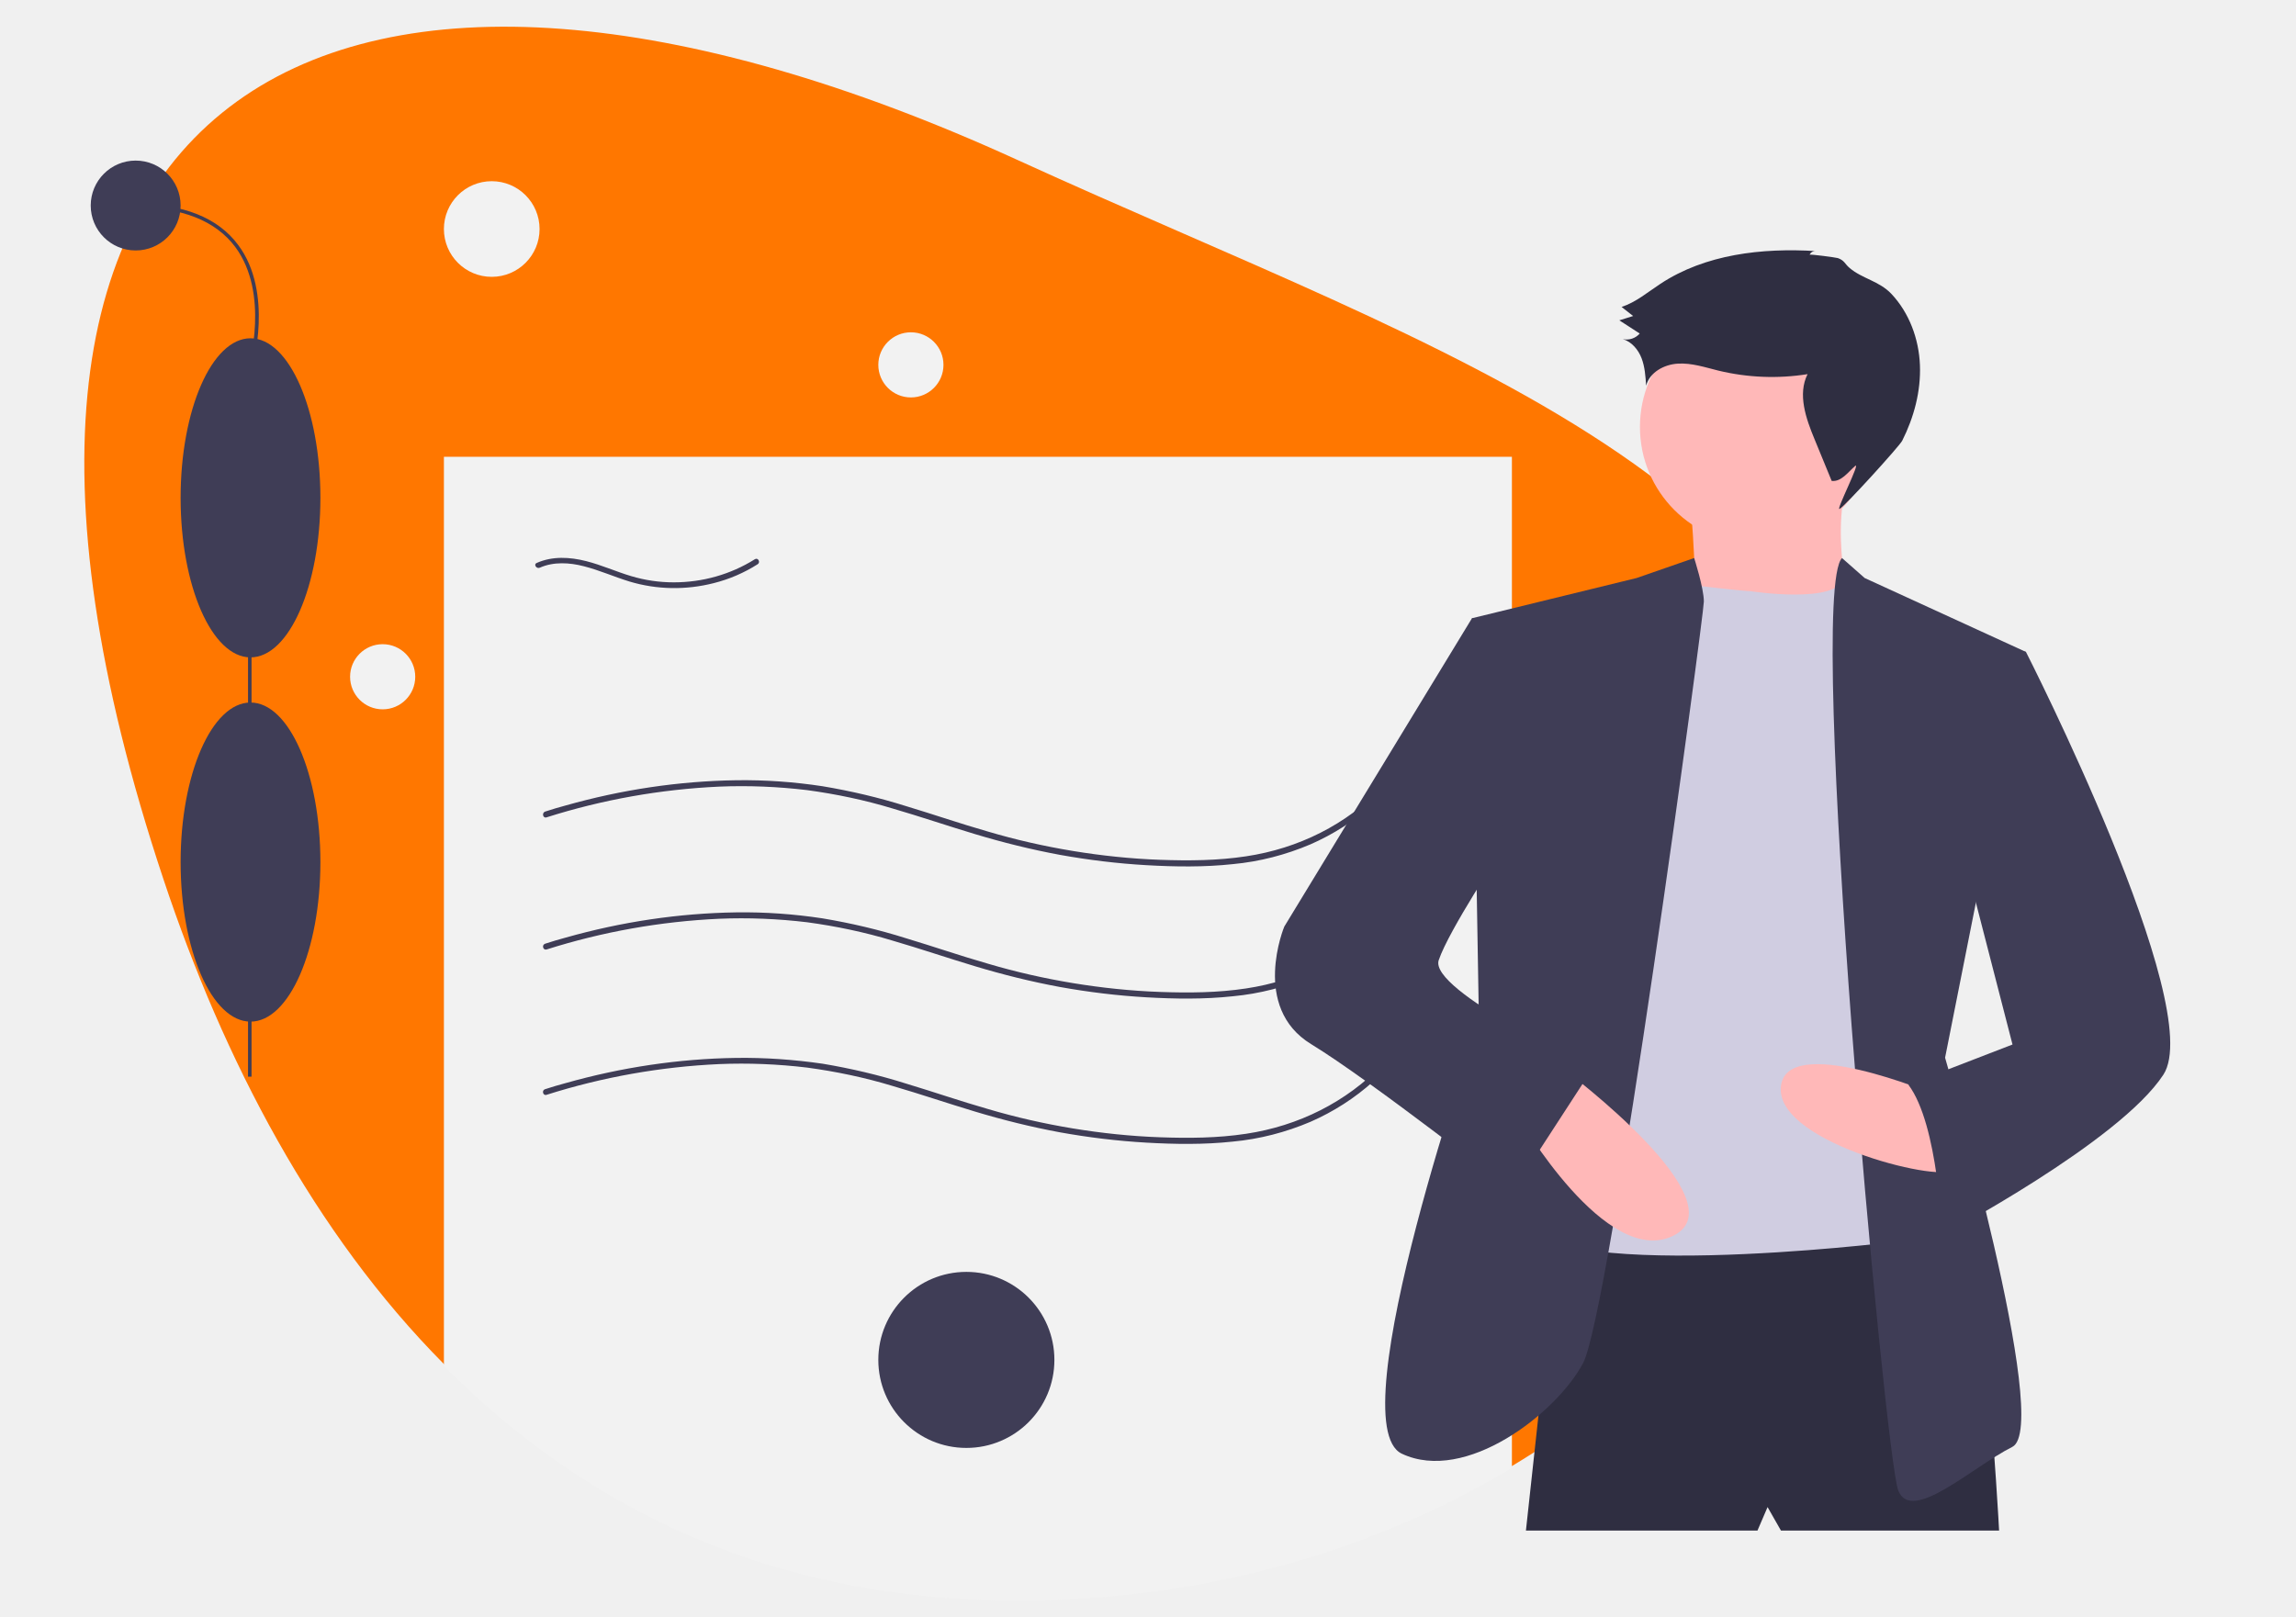
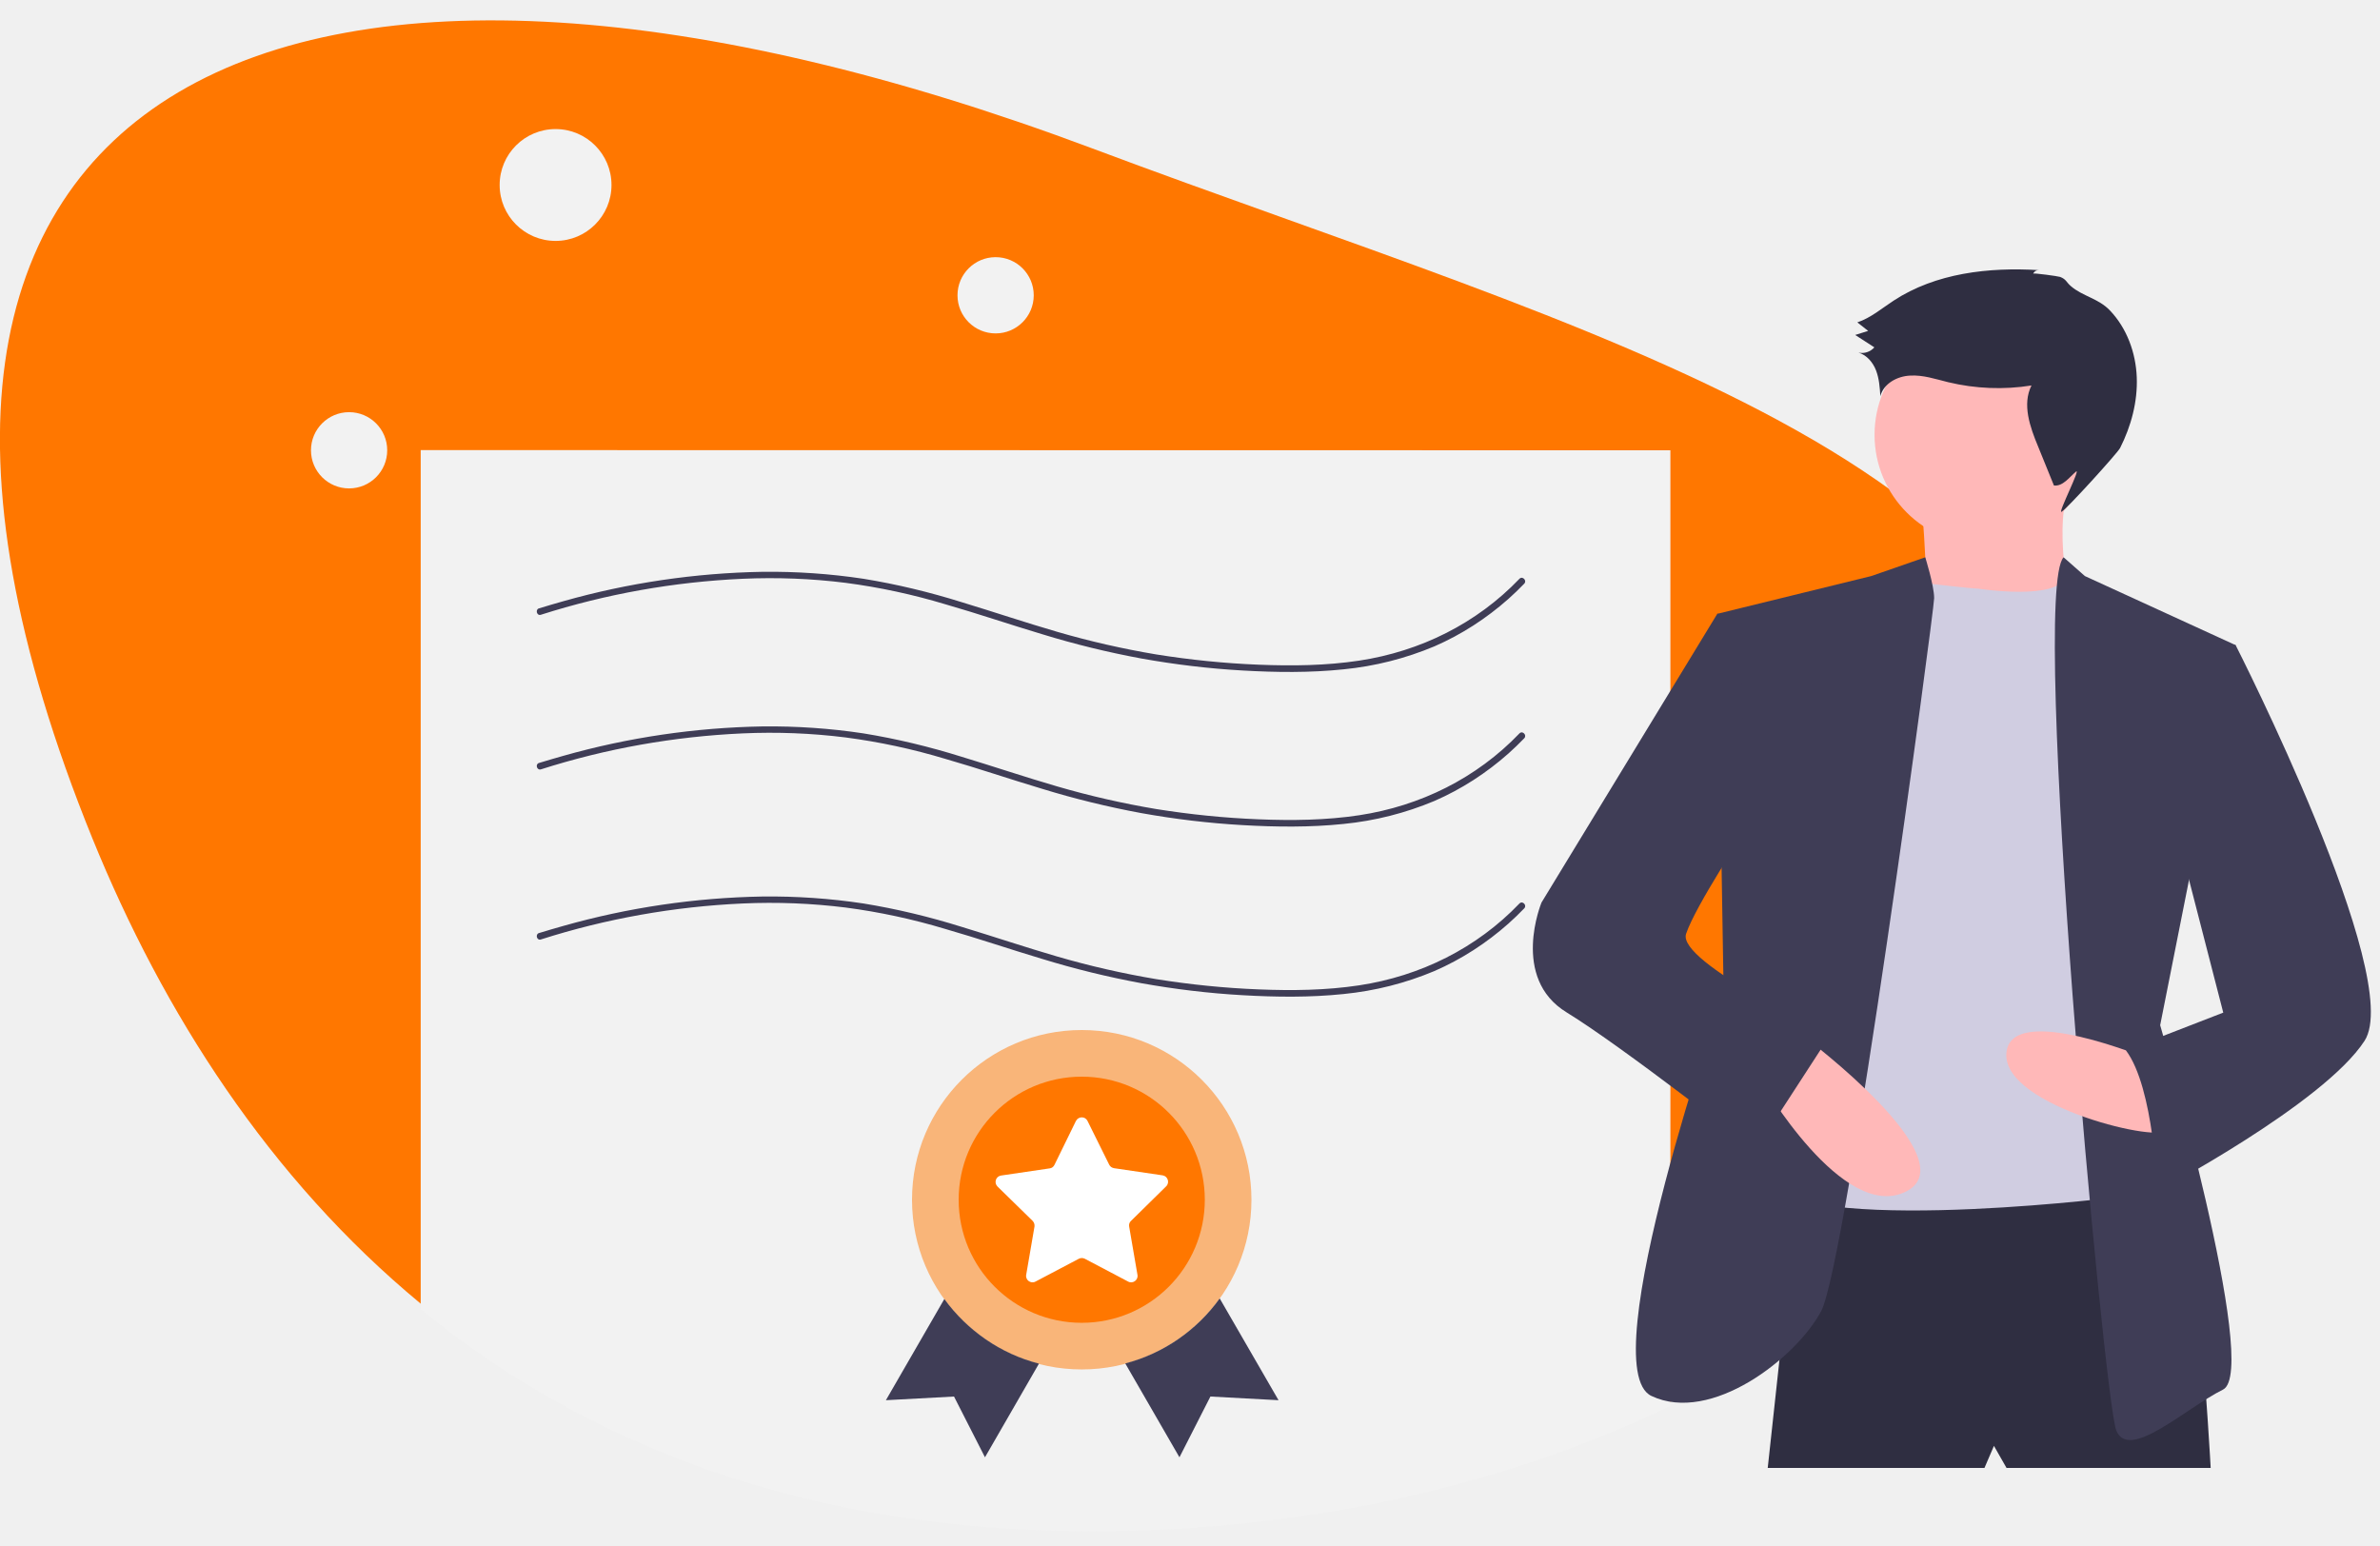
- <svg xmlns="http://www.w3.org/2000/svg" version="1.1" id="b43bf247-fd00-4c66-86de-2f4e4870ba29" x="0px" y="0px" viewBox="0 0 1113.6 784.4" style="enable-background:new 0 0 1113.6 784.4;" xml:space="preserve">
+ <svg xmlns="http://www.w3.org/2000/svg" xmlns:xlink="http://www.w3.org/1999/xlink" version="1.1" id="a36694c7-9e7e-4fa0-bd34-1ff06c34a584" x="0px" y="0px" viewBox="0 0 1229.9 798.6" style="enable-background:new 0 0 1229.9 798.6;" xml:space="preserve">
  <style type="text/css">
- 	.st0{opacity:0.1;fill:#FF7700;enable-background:new    ;}
- 	.st1{opacity:0.1;}
+ 	.st0{fill:#FF7700;}
+ 	.st1{clip-path:url(#SVGID_2_);fill:#F2F2F2;}
	.st2{fill:#3F3D56;}
- 	.st3{fill:#FF7700;}
- 	.st4{opacity:0.1;enable-background:new    ;}
- 	.st5{fill:#A8A8A8;}
- 	.st6{opacity:0.2;enable-background:new    ;}
- 	.st7{fill:url(#SVGID_1_);}
- 	.st8{fill:#696791;}
- 	.st9{fill:#A0616A;}
- 	.st10{fill:#F86D70;}
- 	.st11{fill:#2D293D;}
- 	.st12{fill:none;stroke:#3F3D56;stroke-width:7;stroke-linecap:round;stroke-miterlimit:10;}
- 	.st13{fill:#F2F2F2;}
- 	.st14{fill:#2F2E41;}
- 	.st15{fill:#FFB8B8;}
- 	.st16{fill:#D0CDE1;}
+ 	.st3{fill:#F2F2F2;}
+ 	.st4{fill:#2F2E41;}
+ 	.st5{fill:#FFB8B8;}
+ 	.st6{fill:#D0CDE1;}
+ 	.st7{opacity:0.5;fill:#FF7700;}
+ 	.st8{fill:#FFFFFF;}
</style>
-   <path class="st3" d="M907.7,426.6c0,117.4-68.9,221.3-174.4,284.6c-67.7,40.6-150.4,64.4-239.8,64.4c-119.1,0-209.9-45-278.2-113.9  c-63-63.5-106.8-147.4-136-235.1C-51.2,35,166.7-71.8,493.5,77.6C701.5,172.7,907.7,233.8,907.7,426.6z" />
-   <path class="st13" d="M733.3,221.6v490.5c-67.7,40.6-150.4,64.4-239.8,64.4c-119.1,0-209.9-45-278.2-113.9v-441L733.3,221.6z" />
-   <path class="st2" d="M265.1,460.6c27.1-8.6,55.3-13.6,83.7-14.9c14.2-0.6,28.5,0,42.7,1.7c14,1.9,27.9,4.8,41.4,8.9  c13.4,3.9,26.6,8.4,39.9,12.4c13.6,4.1,27.3,7.5,41.3,10.1c13.9,2.5,27.9,4.2,41.9,5c13.9,0.8,28,1,41.9-0.5  c13-1.2,25.7-4.5,37.7-9.6c11.2-4.9,21.5-11.5,30.6-19.7c2.3-2,4.5-4.1,6.6-6.4c1.2-1.3-0.7-3.3-2-2c-17.8,18.6-41.1,30.1-66.4,33.9  c-13.8,2.1-27.8,2.2-41.7,1.7c-14.2-0.5-28.4-2-42.4-4.3c-13.9-2.3-27.6-5.4-41.1-9.4c-13.3-3.8-26.3-8.3-39.6-12.3  c-13.3-4.2-26.9-7.4-40.7-9.7c-13.8-2.1-27.8-3.1-41.8-2.9c-27.9,0.4-55.7,4.6-82.6,12.2c-3.4,0.9-6.7,1.9-10.1,3  C262.6,458.4,263.4,461.1,265.1,460.6L265.1,460.6z" />
-   <path class="st2" d="M265.1,531.1c27.1-8.6,55.3-13.6,83.7-14.9c14.2-0.6,28.5,0,42.7,1.7c14,1.9,27.9,4.8,41.4,8.9  c13.4,3.9,26.6,8.4,39.9,12.4c13.6,4.1,27.3,7.5,41.3,10.1c13.9,2.5,27.9,4.2,41.9,5c13.9,0.8,28,1,41.9-0.5  c13-1.2,25.7-4.5,37.7-9.6c11.2-4.9,21.5-11.5,30.6-19.7c2.3-2,4.5-4.1,6.6-6.4c1.2-1.3-0.7-3.3-2-2c-17.8,18.6-41.1,30.1-66.4,33.9  c-13.8,2.1-27.8,2.2-41.7,1.7c-14.2-0.5-28.4-2-42.4-4.3c-13.9-2.3-27.6-5.4-41.1-9.4c-13.3-3.8-26.3-8.3-39.6-12.3  c-13.3-4.2-26.9-7.4-40.7-9.7C385,514,371,513,357,513.2c-27.9,0.4-55.7,4.6-82.6,12.2c-3.4,0.9-6.7,1.9-10.1,3  C262.6,529,263.4,531.7,265.1,531.1L265.1,531.1z" />
-   <path class="st2" d="M265.1,396.5c27.1-8.6,55.3-13.6,83.7-14.9c14.2-0.6,28.5,0,42.7,1.7c14,1.9,27.9,4.8,41.4,8.9  c13.4,3.9,26.6,8.4,39.9,12.4c13.6,4.1,27.3,7.5,41.3,10.1c13.9,2.5,27.9,4.2,41.9,5c13.9,0.8,28,1,41.9-0.5  c13-1.2,25.7-4.5,37.7-9.6c11.2-4.9,21.5-11.5,30.6-19.7c2.3-2,4.5-4.1,6.6-6.4c1.2-1.3-0.7-3.3-2-2c-17.8,18.6-41.1,30.1-66.4,33.9  c-13.8,2.1-27.8,2.2-41.7,1.7c-14.2-0.5-28.4-2-42.4-4.3c-13.9-2.3-27.6-5.4-41.1-9.4c-13.3-3.8-26.3-8.3-39.6-12.3  c-13.3-4.2-26.9-7.4-40.7-9.7c-13.8-2.1-27.8-3.1-41.8-2.9c-27.9,0.4-55.7,4.6-82.6,12.2c-3.4,0.9-6.7,1.9-10.1,3  C262.6,394.4,263.4,397.1,265.1,396.5L265.1,396.5z" />
-   <path class="st2" d="M261.8,275.4c6.7-3,14.5-2.5,21.4-0.7c7.5,1.9,14.6,5.1,22.1,7.4c13.3,4,27.4,4.2,40.8,0.8  c7.6-1.9,14.8-5,21.4-9.2c1.5-1,0.1-3.4-1.4-2.4c-11.8,7.4-25.4,11.2-39.3,11.2c-7,0-13.9-1-20.6-3c-7.4-2.2-14.4-5.4-21.9-7.3  c-7.9-2-16.4-2.5-24,0.9C258.7,273.7,260.1,276.1,261.8,275.4L261.8,275.4z" />
-   <circle class="st2" cx="468.7" cy="659.7" r="42.7" />
-   <circle class="st13" cx="238.5" cy="111.1" r="23.2" />
-   <circle class="st13" cx="441.8" cy="177" r="15.8" />
-   <circle class="st13" cx="185.6" cy="328.3" r="15.8" />
-   <rect x="120.3" y="211.1" class="st2" width="1.7" height="311.2" />
-   <ellipse class="st2" cx="121.5" cy="418.2" rx="33.9" ry="77.4" />
-   <ellipse class="st2" cx="121.5" cy="241.5" rx="33.9" ry="77.4" />
-   <path class="st2" d="M122.3,178.3l-1.7-0.5c0.1-0.4,10.3-35.4-6.5-58c-9.5-12.7-25.8-19.2-48.4-19.2v-1.7c23.2,0,40,6.7,49.8,19.9  C132.9,142,122.4,177.9,122.3,178.3z" />
-   <circle class="st2" cx="65.8" cy="99.7" r="21.8" />
-   <path class="st14" d="M756.4,592.8l-16.3,149.7h112.3l4.9-11.4l6.5,11.4h105.8c0,0-8.1-154.6-22.8-159.5  C932.1,578.2,756.4,592.8,756.4,592.8z" />
-   <circle class="st15" cx="852.4" cy="207.1" r="57" />
-   <path class="st15" d="M819.8,242.9c0,0,4.9,52.1,0,55.3c-4.9,3.3,78.1,1.6,78.1,1.6s-11.4-47.2,0-70L819.8,242.9z" />
-   <path class="st16" d="M849.1,286.8c0,0,41.9,6.5,45.4-6.5l21.4,29.3l1.6,293c0,0-174.2,21.2-180.7-13s66.7-304.4,66.7-304.4L822,284  C822,284,845.9,286.8,849.1,286.8z" />
-   <path class="st2" d="M821.7,270.7l-27.9,9.7L714,299.9l3.3,195.3c0,0-68.4,195.3-37.4,210c30.9,14.6,74.9-19.5,87.9-43.9  c13-24.4,58.6-363,58.6-369.5S821.7,270.7,821.7,270.7z" />
-   <path class="st2" d="M893.4,270.7l11,9.7l78.1,35.8l-39.1,196.9c0,0,52.1,179,32.6,188.8c-19.5,9.8-48.8,37.4-55.3,21.2  C914.2,706.8,875.9,288.6,893.4,270.7z" />
-   <path class="st15" d="M938.6,531c0,0-73.2-30.9-74.9-3.3c-1.6,27.7,83,47.2,83,39.1S938.6,531,938.6,531z" />
-   <path class="st15" d="M759.6,519.6c0,0,84.6,63.5,52.1,79.8c-32.6,16.3-74.9-57-74.9-57L759.6,519.6z" />
-   <path class="st14" d="M877.7,123.6c0.5-1.2,1.7-1.9,3-1.8c-26.1-1.6-53.6,1.5-75.4,15.9c-6.1,4-11.8,8.9-18.8,11.2l5.6,4.4l-6.7,2.1  l9.9,6.4c-2,2.3-5.2,3.4-8.2,2.7c4.3,1.3,7.5,5.1,9.1,9.3s1.9,8.8,2.2,13.3c1.7-6.5,8.7-10.3,15.4-10.7c6.7-0.4,13.2,1.8,19.7,3.4  c14.1,3.4,28.8,4,43.2,1.7c-4.9,9.8-0.8,21.5,3.4,31.6l8.3,20.2c4.6,0.5,7.8-4.1,11.3-7.2c3.2-2.8-9.4,21.7-7.5,20.8  c2.5-1.2,29.2-30.6,30.4-33.1c5.7-11.3,9.1-24,8.6-36.7c-0.5-12.7-5.2-25.4-13.9-34.6c-5.9-6.2-14.1-7.3-20.2-12.5  c-2.4-2-2.4-3.6-5.7-4.8C890.4,124.9,877.9,123.2,877.7,123.6z" />
-   <path class="st2" d="M725.4,304.7l-11.4-4.9l-91.1,149.7c0,0-16.3,39.1,13,57s97.7,71.6,97.7,71.6l39.1-60.2  c0,0-79.8-37.4-74.9-52.1c4.9-14.6,30.9-53.7,30.9-53.7L725.4,304.7z" />
-   <path class="st2" d="M961.4,312.9l21.2,3.3c0,0,87.9,172.5,66.7,205.1c-21.2,32.6-107.4,78.1-107.4,78.1s-1.6-53.7-16.3-73.2  l50.5-19.5l-27.7-107.4L961.4,312.9z" />
+   <path class="st0" d="M1080.6,433.4c0,120.1-85.8,226.3-217.4,291c-84.4,41.5-187.6,65.8-299,65.8c-148.4,0-261.6-46-346.8-116.5  C138.9,608.8,84.3,523.1,47.8,433.4C-114.8,33.1,156.9-76.1,564.2,76.6C823.6,173.9,1080.6,236.4,1080.6,433.4z" />
+   <g>
+     <defs>
+       <rect id="SVGID_1_" x="217.4" y="57.3" width="645.8" height="739.7" />
+     </defs>
+     <clipPath id="SVGID_2_">
+       <use xlink:href="#SVGID_1_" style="overflow:visible;" />
+     </clipPath>
+     <path class="st1" d="M863.2,232.7v493.8c-84.4,40.8-187.6,64.8-299,64.8c-148.4,0-261.6-45.3-346.8-114.7v-444L863.2,232.7z" />
+   </g>
+   <path class="st2" d="M279.5,397.6c33.8-10.8,68.9-17,104.3-18.6c17.8-0.8,35.6-0.1,53.2,2.1c17.5,2.3,34.7,6,51.6,11.1  c16.7,4.8,33.1,10.4,49.8,15.4c16.9,5.2,34.1,9.4,51.4,12.6c17.3,3.1,34.7,5.2,52.3,6.2c17.4,1,34.9,1.2,52.2-0.6  c16.2-1.6,32-5.6,47-11.9c14-6.1,26.8-14.4,38.2-24.5c2.8-2.5,5.6-5.2,8.2-7.9c1.5-1.6-0.9-4.1-2.5-2.5  c-22.1,23.1-51.2,37.5-82.8,42.3c-17.2,2.6-34.7,2.8-52,2.1c-17.7-0.7-35.4-2.5-52.9-5.3c-17.3-2.9-34.4-6.8-51.2-11.7  c-16.5-4.8-32.8-10.3-49.3-15.3c-16.6-5.2-33.6-9.3-50.8-12.1c-17.2-2.6-34.7-3.8-52.1-3.6c-34.8,0.6-69.5,5.7-103,15.2  c-4.2,1.2-8.4,2.4-12.6,3.7C276.5,394.9,277.4,398.2,279.5,397.6L279.5,397.6z" />
+   <path class="st2" d="M279.5,485.5c33.8-10.8,68.9-17,104.3-18.6c17.8-0.8,35.6-0.1,53.2,2.1c17.5,2.3,34.7,6,51.6,11.1  c16.7,4.8,33.1,10.4,49.8,15.4c16.9,5.2,34.1,9.4,51.4,12.6c17.3,3.1,34.7,5.2,52.3,6.2c17.4,1,34.9,1.2,52.2-0.6  c16.2-1.6,32-5.6,47-11.9c14-6.1,26.8-14.4,38.2-24.5c2.8-2.5,5.6-5.2,8.2-7.9c1.5-1.6-0.9-4.1-2.5-2.5  c-22.1,23.1-51.2,37.5-82.8,42.3c-17.2,2.6-34.7,2.8-52,2.1c-17.7-0.7-35.4-2.5-52.9-5.3c-17.3-2.9-34.4-6.8-51.2-11.7  c-16.5-4.8-32.8-10.3-49.3-15.3c-16.6-5.2-33.6-9.3-50.8-12.1c-17.2-2.6-34.7-3.8-52.1-3.6c-34.8,0.6-69.5,5.7-103,15.2  c-4.2,1.2-8.4,2.4-12.6,3.7C276.5,482.8,277.4,486.2,279.5,485.5L279.5,485.5z" />
+   <path class="st2" d="M279.5,317.7c33.8-10.8,68.9-17,104.3-18.6c17.8-0.8,35.6-0.1,53.2,2.1c17.5,2.3,34.7,6,51.6,11.1  c16.7,4.8,33.1,10.4,49.8,15.4c16.9,5.2,34.1,9.4,51.4,12.6c17.3,3.1,34.7,5.2,52.3,6.2c17.4,1,34.9,1.2,52.2-0.6  c16.2-1.6,32-5.6,47-11.9c14-6.1,26.8-14.4,38.2-24.5c2.8-2.5,5.6-5.2,8.2-7.9c1.5-1.6-0.9-4.1-2.5-2.5  c-22.1,23.1-51.2,37.5-82.8,42.3c-17.2,2.6-34.7,2.8-52,2.1c-17.7-0.7-35.4-2.5-52.9-5.3c-17.3-2.9-34.4-6.8-51.2-11.7  c-16.5-4.8-32.8-10.3-49.3-15.3c-16.6-5.2-33.6-9.3-50.8-12.1c-17.2-2.6-34.7-3.8-52.1-3.6c-34.8,0.6-69.5,5.7-103,15.2  c-4.2,1.2-8.4,2.4-12.6,3.7C276.5,315,277.4,318.4,279.5,317.7L279.5,317.7z" />
+   <circle class="st3" cx="287.1" cy="95.6" r="28.9" />
+   <circle class="st3" cx="514.5" cy="152.6" r="19.7" />
+   <circle class="st3" cx="180.4" cy="232.7" r="19.7" />
+   <path class="st4" d="M929.7,609.3l-16.2,149.3h112l4.9-11.4l6.5,11.4h105.5c0,0-8.1-154.2-22.7-159.1  C1105,594.7,929.7,609.3,929.7,609.3z" />
+   <circle class="st5" cx="1025.5" cy="224.7" r="56.8" />
+   <path class="st5" d="M993,260.4c0,0,4.9,51.9,0,55.2c-4.9,3.2,77.9,1.6,77.9,1.6s-11.4-47.1,0-69.8L993,260.4z" />
+   <path class="st6" d="M1022.2,304.2c0,0,41.8,6.5,45.2-6.5l21.3,29.2l1.6,292.2c0,0-173.7,21.1-180.2-13  c-6.5-34.1,66.6-303.5,66.6-303.5l18.4-1.2C995.2,301.4,1019,304.2,1022.2,304.2z" />
+   <path class="st2" d="M994.9,288l-27.9,9.7l-79.5,19.5l3.2,194.8c0,0-68.2,194.8-37.3,209.4c30.8,14.6,74.7-19.5,87.7-43.8  s58.4-362,58.4-368.5S994.9,288,994.9,288z" />
+   <path class="st2" d="M1066.4,288l11,9.7l77.9,35.7l-39,196.4c0,0,51.9,178.5,32.5,188.3c-19.5,9.7-48.7,37.3-55.2,21.1  C1087.2,723,1048.9,306,1066.4,288z" />
+   <path class="st5" d="M1111.5,547.7c0,0-73-30.8-74.7-3.2s82.8,47.1,82.8,39C1119.6,575.3,1111.5,547.7,1111.5,547.7z" />
+   <path class="st5" d="M933,536.3c0,0,84.4,63.3,51.9,79.5S910.2,559,910.2,559L933,536.3z" />
+   <path class="st4" d="M1050.7,141.4c0.5-1.2,1.7-1.9,3-1.8c-26-1.6-53.4,1.5-75.2,15.8c-6.1,4-11.8,8.9-18.7,11.2l5.6,4.4l-6.7,2.1  l9.9,6.4c-2,2.3-5.2,3.4-8.2,2.7c4.3,1.3,7.5,5.1,9.1,9.3c1.6,4.2,1.9,8.7,2.2,13.2c1.7-6.5,8.7-10.3,15.4-10.6  c6.7-0.4,13.1,1.8,19.6,3.4c14.1,3.4,28.8,4,43.1,1.7c-4.9,9.8-0.8,21.4,3.4,31.5l8.2,20.2c4.6,0.5,7.8-4.1,11.3-7.1  c3.1-2.8-9.4,21.6-7.4,20.7c2.5-1.2,29.1-30.5,30.3-33c5.7-11.3,9.1-23.9,8.6-36.6c-0.5-12.6-5.1-25.3-13.9-34.5  c-5.9-6.2-14.1-7.3-20.1-12.5c-2.4-2-2.4-3.6-5.6-4.8C1063.4,142.7,1050.9,141,1050.7,141.4z" />
+   <path class="st2" d="M898.9,322l-11.4-4.9l-90.9,149.3c0,0-16.2,39,13,56.8c29.2,17.9,97.4,71.4,97.4,71.4l39-60.1  c0,0-79.5-37.3-74.7-51.9c4.9-14.6,30.8-53.6,30.8-53.6L898.9,322z" />
+   <path class="st2" d="M1134.2,330.2l21.1,3.2c0,0,87.7,172.1,66.6,204.5c-21.1,32.5-107.1,77.9-107.1,77.9s-1.6-53.6-16.2-73  l50.3-19.5l-27.6-107.1L1134.2,330.2z" />
+   <g>
+     <circle class="st7" cx="559" cy="620" r="87.7" />
+     <g>
+       <path class="st2" d="M488,671.3l-30.2,52.3l35.2-1.9l16,31.4l27.9-48.4C517,699.6,499.8,687.5,488,671.3z" />
+       <path class="st2" d="M630.3,671c-11.7,16.3-28.9,28.4-48.8,33.6l28,48.5l16-31.4l35.2,1.9L630.3,671z" />
+     </g>
+     <circle class="st0" cx="559" cy="620" r="63.6" />
+     <path class="st8" d="M602.6,613.1c2-1.9,0.9-5.3-1.8-5.7l-25.1-3.7c-1.1-0.2-2-0.8-2.5-1.8L562,579.3c-1.2-2.5-4.7-2.5-6,0   L544.9,602c-0.5,1-1.4,1.7-2.5,1.8l-25.1,3.7c-2.7,0.4-3.8,3.7-1.8,5.7l18.1,17.7c0.8,0.8,1.1,1.9,1,2.9l-4.3,25   c-0.5,2.7,2.4,4.8,4.8,3.5l22.4-11.8c1-0.5,2.1-0.5,3.1,0l22.4,11.8c2.4,1.3,5.3-0.8,4.8-3.5l-4.3-25c-0.2-1.1,0.2-2.2,1-2.9   L602.6,613.1z" />
+   </g>
</svg>
